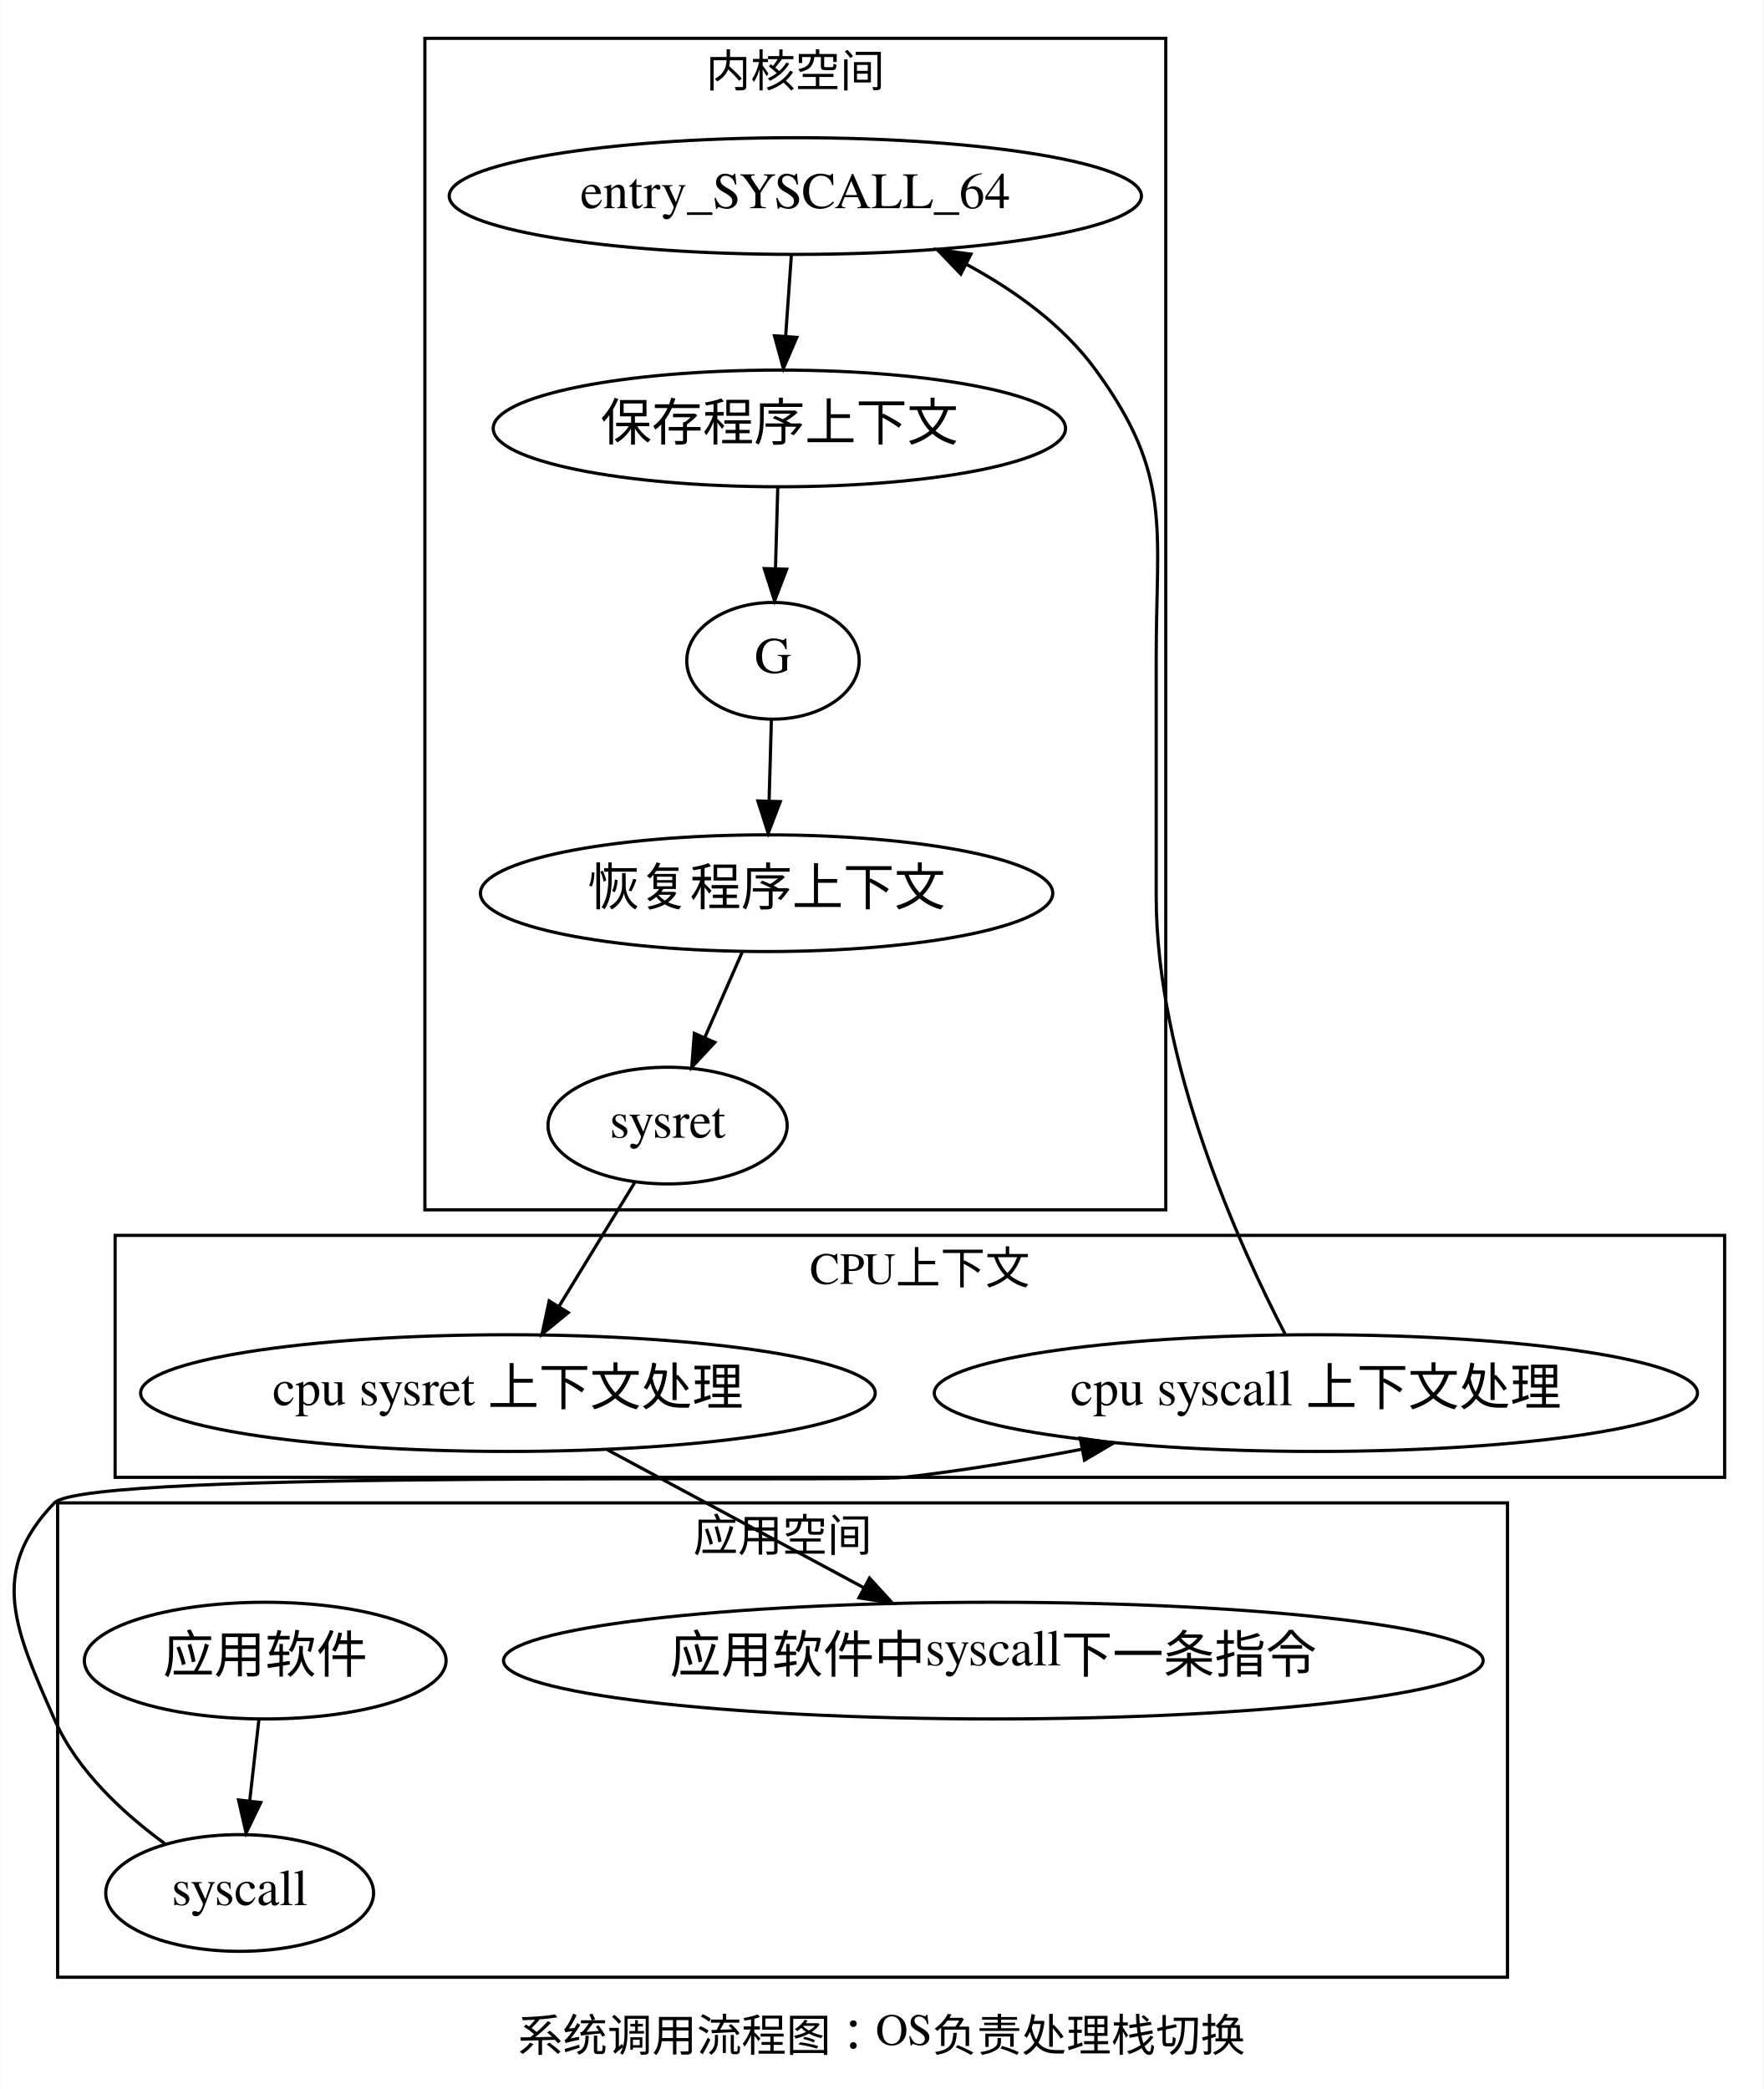
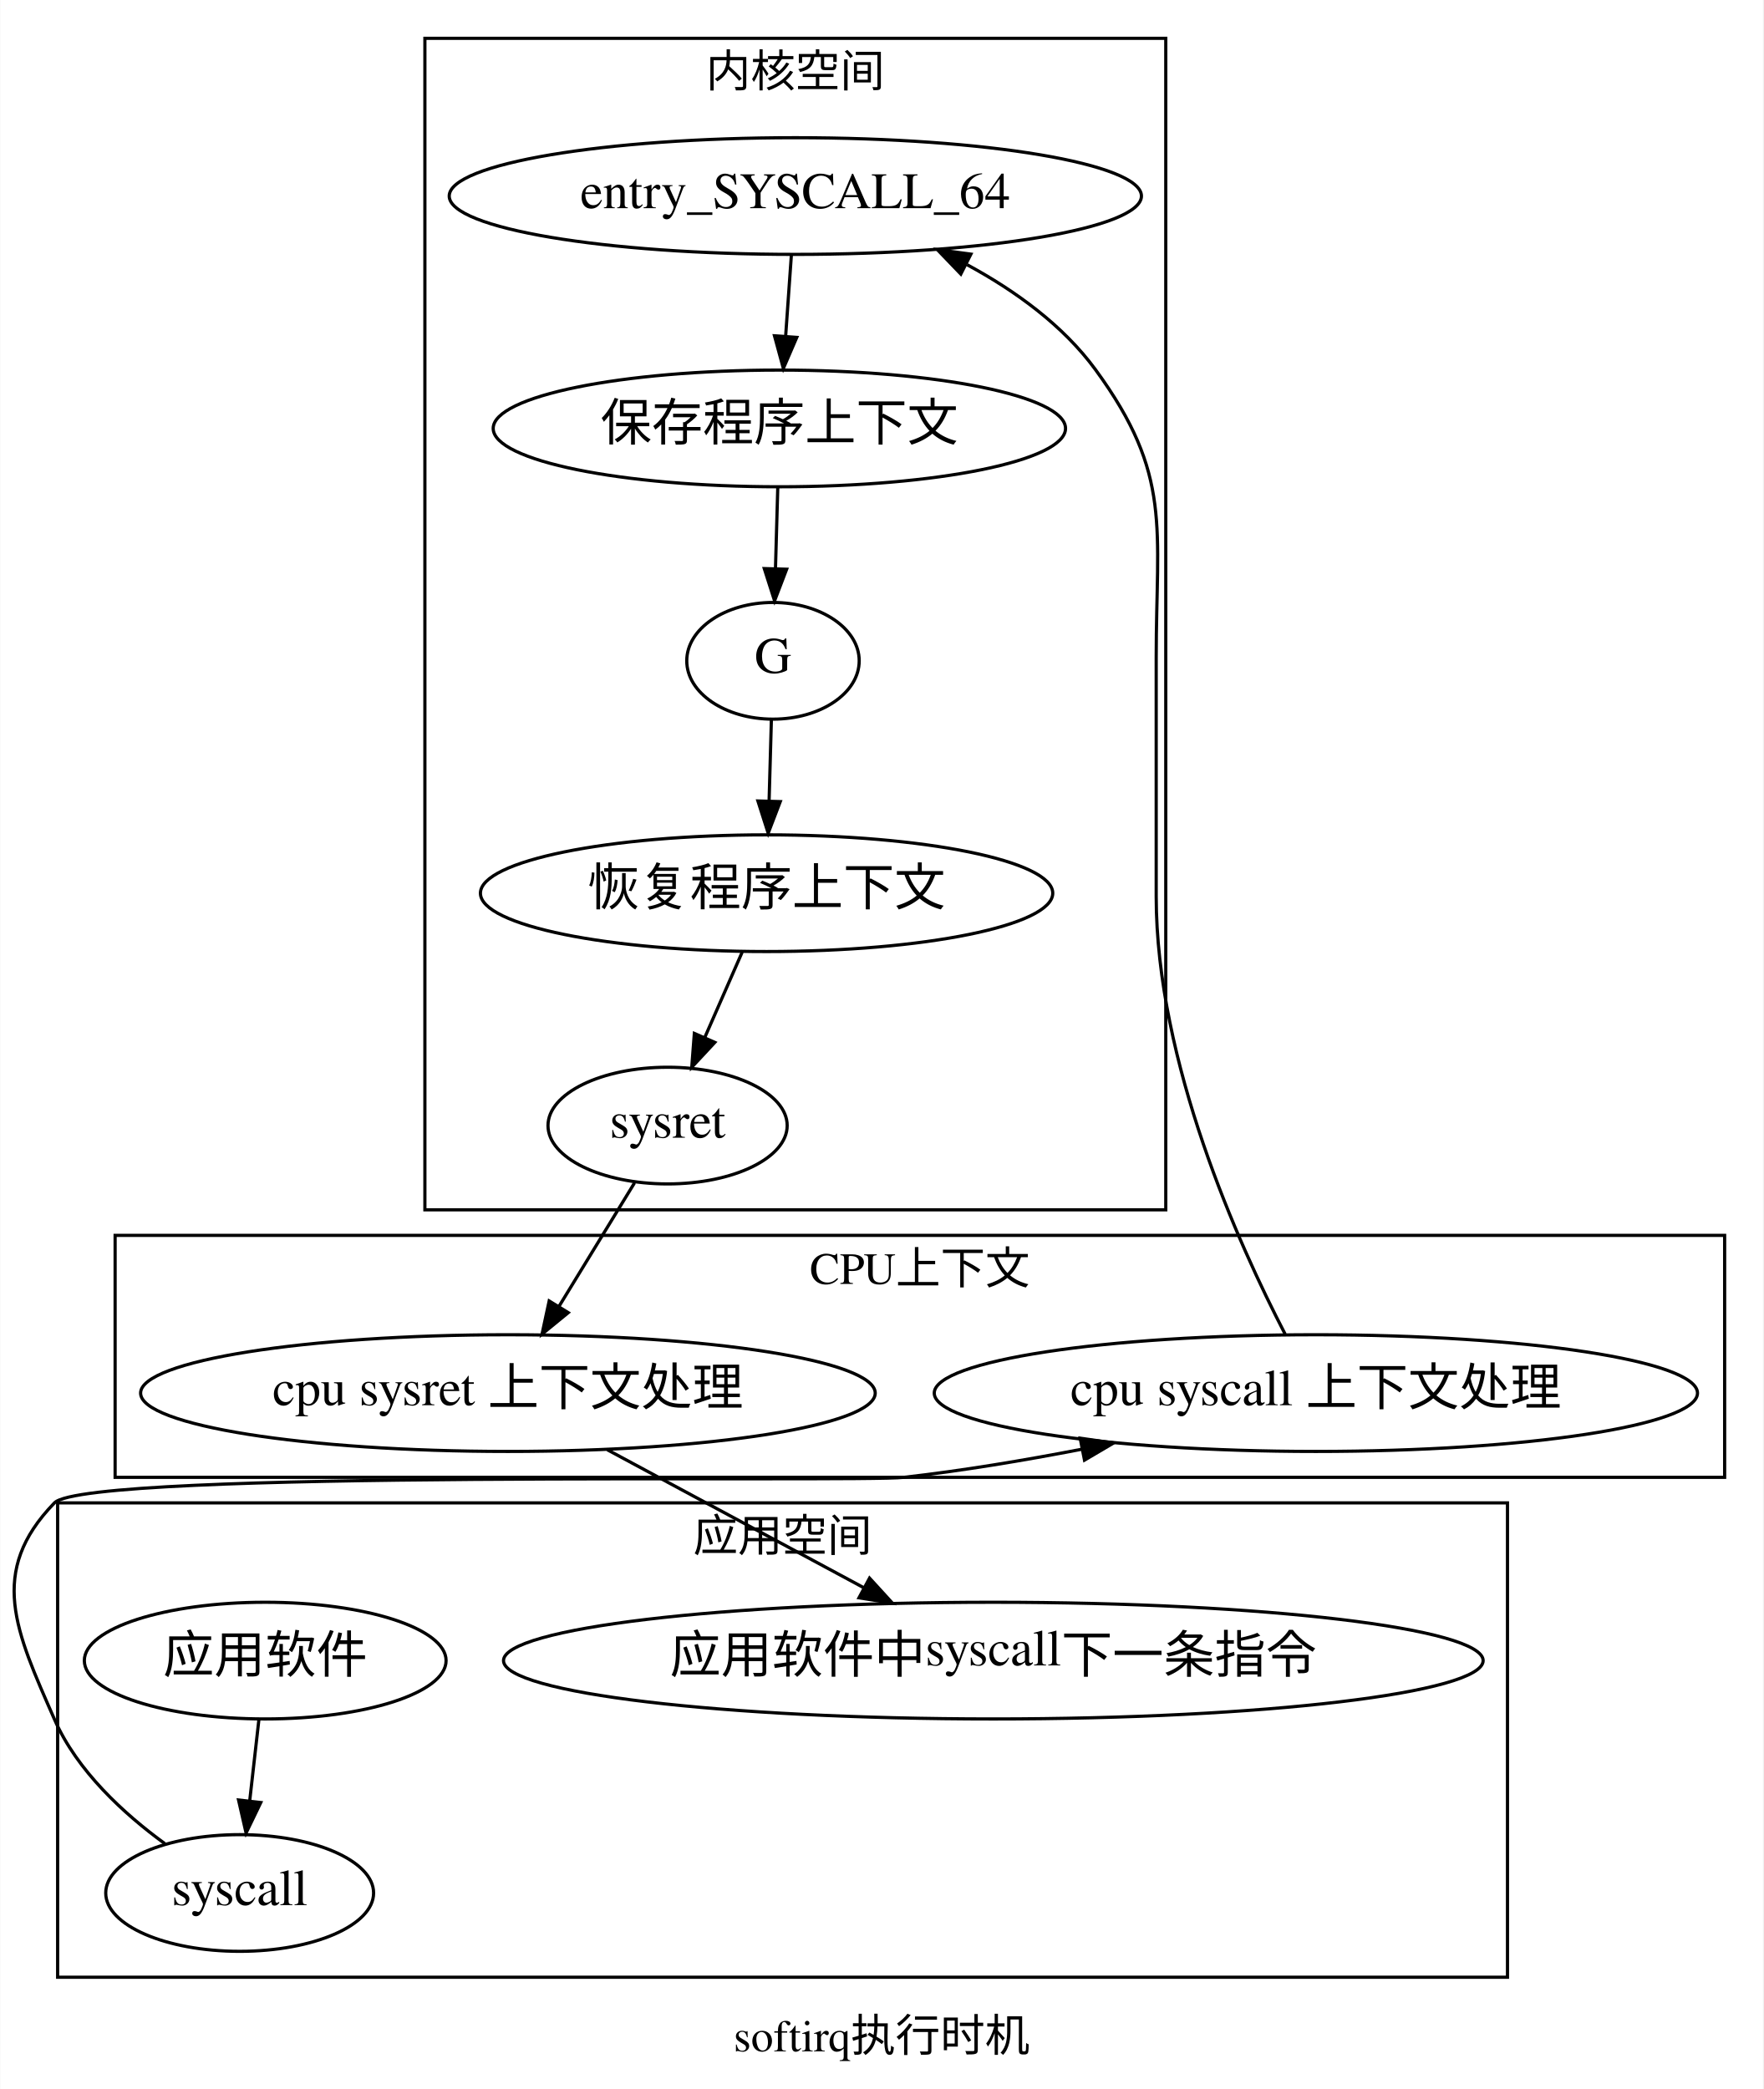
<svg xmlns="http://www.w3.org/2000/svg" width="552pt" height="654pt" viewBox="0.00 0.00 551.96 654.16">
  <g id="graph0" class="graph" transform="scale(1 1) rotate(0) translate(4 650.16)">
    <polygon fill="white" stroke="transparent" points="-4,4 -4,-650.16 547.96,-650.16 547.96,4 -4,4" />
-     <text text-anchor="middle" x="271.98" y="-7.8" font-family="Times,serif" font-size="14.00">系统调用流程图：OS负责处理栈切换</text>
+     <text text-anchor="middle" x="271.98" y="-7.8" font-family="Times,serif" font-size="14.00">softirq执行时机</text>
    <g id="clust1" class="cluster">
      <polygon fill="none" stroke="black" points="13.96,-31 13.96,-179.54 467.96,-179.54 467.96,-31 13.96,-31" />
      <text text-anchor="middle" x="240.96" y="-164.34" font-family="Times,serif" font-size="14.00">应用空间</text>
    </g>
    <g id="clust2" class="cluster">
      <polygon fill="none" stroke="black" points="31.96,-187.54 31.96,-263.31 535.96,-263.31 535.96,-187.54 31.96,-187.54" />
      <text text-anchor="middle" x="283.96" y="-248.11" font-family="Times,serif" font-size="14.00">CPU上下文</text>
    </g>
    <g id="clust3" class="cluster">
      <polygon fill="none" stroke="black" points="128.96,-271.31 128.96,-638.16 360.96,-638.16 360.96,-271.31 128.96,-271.31" />
      <text text-anchor="middle" x="244.96" y="-622.96" font-family="Times,serif" font-size="14.00">内核空间</text>
    </g>
    <g id="node1" class="node">
      <ellipse fill="none" stroke="black" cx="306.96" cy="-130.15" rx="153.38" ry="18.27" />
      <text text-anchor="middle" x="306.96" y="-126.35" font-family="Times,serif" font-size="16.00">应用软件中syscall下一条指令</text>
    </g>
    <g id="node2" class="node">
      <ellipse fill="none" stroke="black" cx="78.96" cy="-130.15" rx="56.64" ry="18.27" />
      <text text-anchor="middle" x="78.96" y="-126.35" font-family="Times,serif" font-size="16.00">应用软件</text>
    </g>
    <g id="node3" class="node">
      <ellipse fill="none" stroke="black" cx="70.96" cy="-57.38" rx="41.94" ry="18.27" />
      <text text-anchor="middle" x="70.96" y="-53.58" font-family="Times,serif" font-size="16.00">syscall</text>
    </g>
    <g id="1" class="edge">
      <path fill="none" stroke="black" d="M76.98,-111.66C76.11,-103.98 75.07,-94.77 74.1,-86.19" />
      <polygon fill="black" stroke="black" points="77.57,-85.71 72.97,-76.17 70.61,-86.5 77.57,-85.71" />
    </g>
    <g id="node4" class="node">
      <ellipse fill="none" stroke="black" cx="407.96" cy="-213.92" rx="119.5" ry="18.27" />
      <text text-anchor="middle" x="407.96" y="-210.12" font-family="Times,serif" font-size="16.00">cpu syscall 上下文处理</text>
    </g>
    <g id="2" class="edge">
      <path fill="none" stroke="black" d="M334.71,-196.35C316.58,-192.84 297.14,-189.59 278.96,-187.54 264.27,-185.88 23.25,-190.15 12.96,-179.54 -8.02,-157.92 0.86,-139.35 12.96,-111.77 20.05,-95.6 34.72,-82.17 47.53,-72.83" />
      <polygon fill="black" stroke="black" points="334.15,-199.8 344.64,-198.31 335.51,-192.93 334.15,-199.8" />
    </g>
    <g id="node6" class="node">
      <ellipse fill="none" stroke="black" cx="244.96" cy="-588.77" rx="108.38" ry="18.27" />
      <text text-anchor="middle" x="244.96" y="-584.97" font-family="Times,serif" font-size="16.00">entry_SYSCALL_64</text>
    </g>
    <g id="4" class="edge">
      <path fill="none" stroke="black" d="M398.32,-232.41C383.79,-260.44 357.96,-317.58 357.96,-369.46 357.96,-444.23 357.96,-444.23 357.96,-444.23 357.96,-485.18 363.12,-501.32 338.96,-534.39 328.78,-548.32 313.79,-559.13 298.76,-567.26" />
      <polygon fill="black" stroke="black" points="296.78,-564.34 289.44,-571.98 299.94,-570.58 296.78,-564.34" />
    </g>
    <g id="node5" class="node">
      <ellipse fill="none" stroke="black" cx="154.96" cy="-213.92" rx="115.02" ry="18.27" />
      <text text-anchor="middle" x="154.96" y="-210.12" font-family="Times,serif" font-size="16.00">cpu sysret 上下文处理</text>
    </g>
    <g id="3" class="edge">
      <path fill="none" stroke="black" d="M186.08,-196.18C209.29,-183.7 241.19,-166.53 266.4,-152.97" />
      <polygon fill="black" stroke="black" points="268.2,-155.98 275.35,-148.16 264.89,-149.81 268.2,-155.98" />
    </g>
    <g id="node7" class="node">
      <ellipse fill="none" stroke="black" cx="239.96" cy="-516" rx="89.61" ry="18.27" />
      <text text-anchor="middle" x="239.96" y="-512.2" font-family="Times,serif" font-size="16.00">保存程序上下文</text>
    </g>
    <g id="5" class="edge">
      <path fill="none" stroke="black" d="M243.72,-570.28C243.18,-562.6 242.53,-553.39 241.92,-544.8" />
      <polygon fill="black" stroke="black" points="245.41,-544.51 241.21,-534.79 238.43,-545.01 245.41,-544.51" />
    </g>
    <g id="node10" class="node">
      <ellipse fill="none" stroke="black" cx="237.96" cy="-443.23" rx="27" ry="18.27" />
      <text text-anchor="middle" x="237.96" y="-439.43" font-family="Times,serif" font-size="16.00">G</text>
    </g>
    <g id="6" class="edge">
      <path fill="none" stroke="black" d="M239.46,-497.51C239.25,-489.83 238.99,-480.62 238.74,-472.03" />
      <polygon fill="black" stroke="black" points="242.24,-471.91 238.46,-462.02 235.24,-472.11 242.24,-471.91" />
    </g>
    <g id="node8" class="node">
      <ellipse fill="none" stroke="black" cx="235.96" cy="-370.46" rx="89.61" ry="18.27" />
      <text text-anchor="middle" x="235.96" y="-366.66" font-family="Times,serif" font-size="16.00">恢复程序上下文</text>
    </g>
    <g id="node9" class="node">
      <ellipse fill="none" stroke="black" cx="204.96" cy="-297.69" rx="37.45" ry="18.27" />
      <text text-anchor="middle" x="204.96" y="-293.89" font-family="Times,serif" font-size="16.00">sysret</text>
    </g>
    <g id="8" class="edge">
      <path fill="none" stroke="black" d="M228.3,-351.97C224.77,-343.91 220.5,-334.18 216.59,-325.25" />
      <polygon fill="black" stroke="black" points="219.75,-323.74 212.53,-315.99 213.34,-326.55 219.75,-323.74" />
    </g>
    <g id="9" class="edge">
      <path fill="none" stroke="black" d="M194.6,-279.75C187.78,-268.61 178.73,-253.8 171,-241.15" />
      <polygon fill="black" stroke="black" points="173.85,-239.11 165.65,-232.41 167.88,-242.77 173.85,-239.11" />
    </g>
    <g id="7" class="edge">
      <path fill="none" stroke="black" d="M237.46,-424.74C237.25,-417.06 236.99,-407.85 236.74,-399.26" />
      <polygon fill="black" stroke="black" points="240.24,-399.14 236.46,-389.25 233.24,-399.34 240.24,-399.14" />
    </g>
  </g>
</svg>
